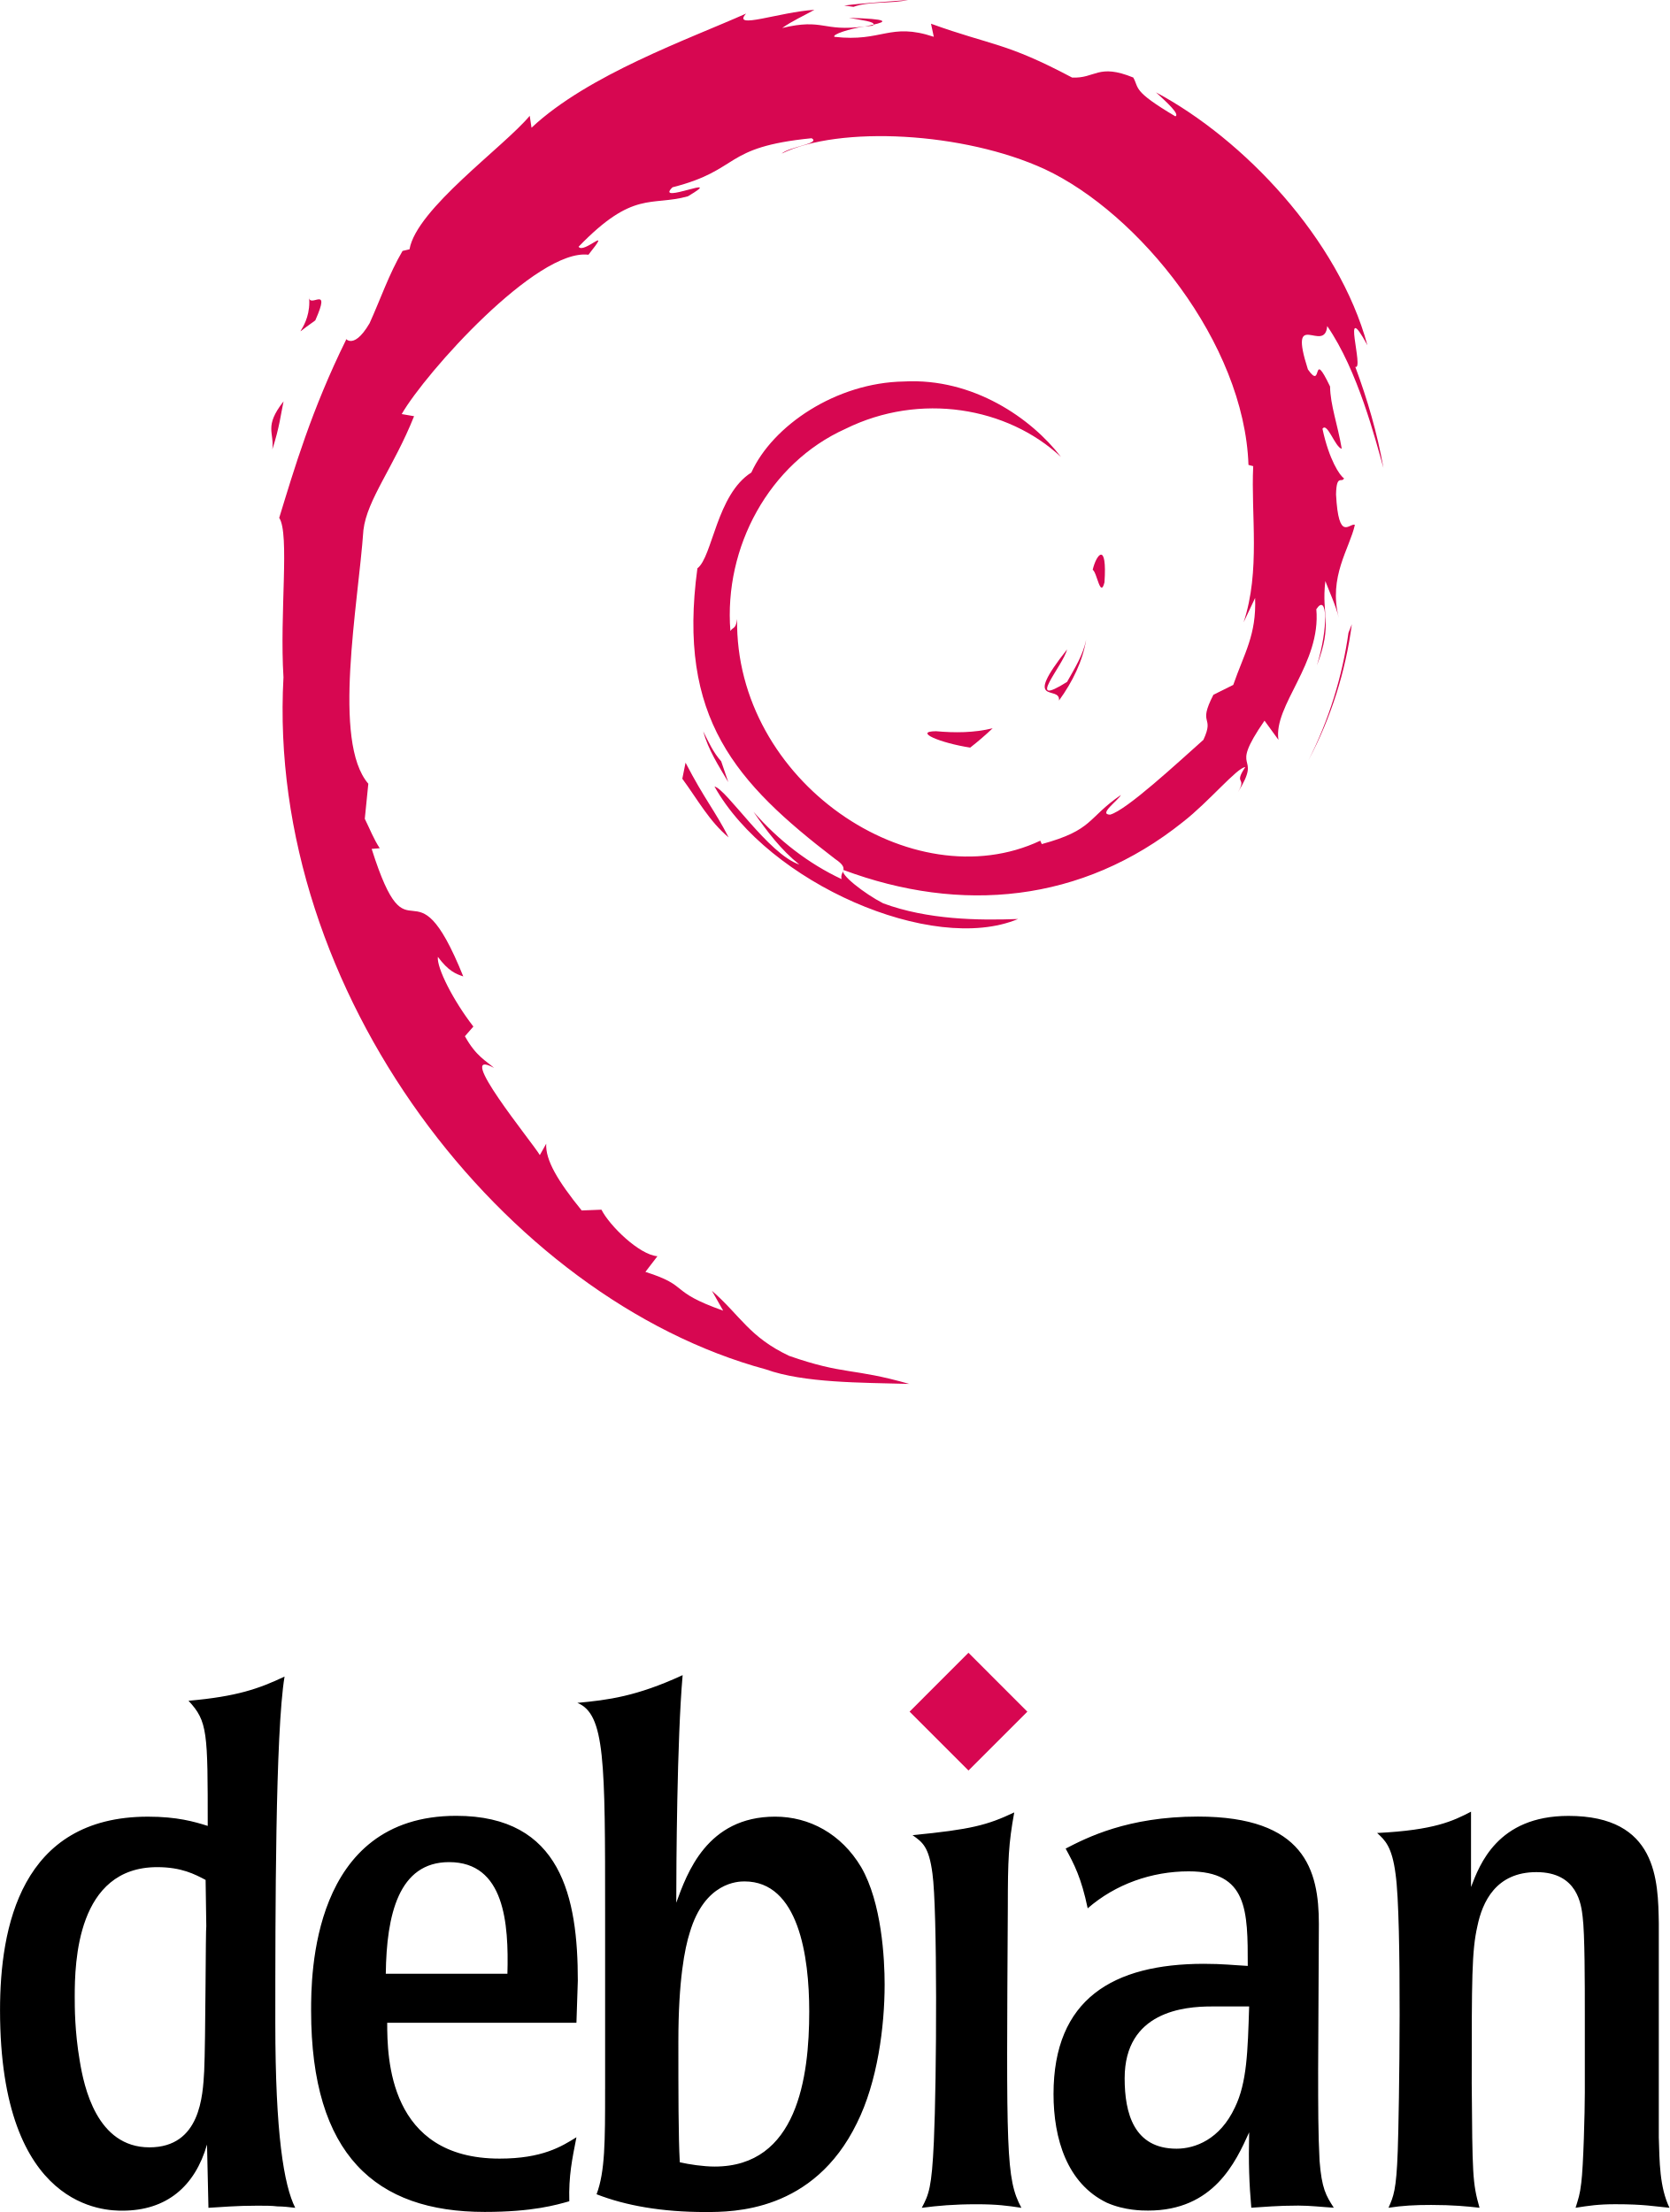
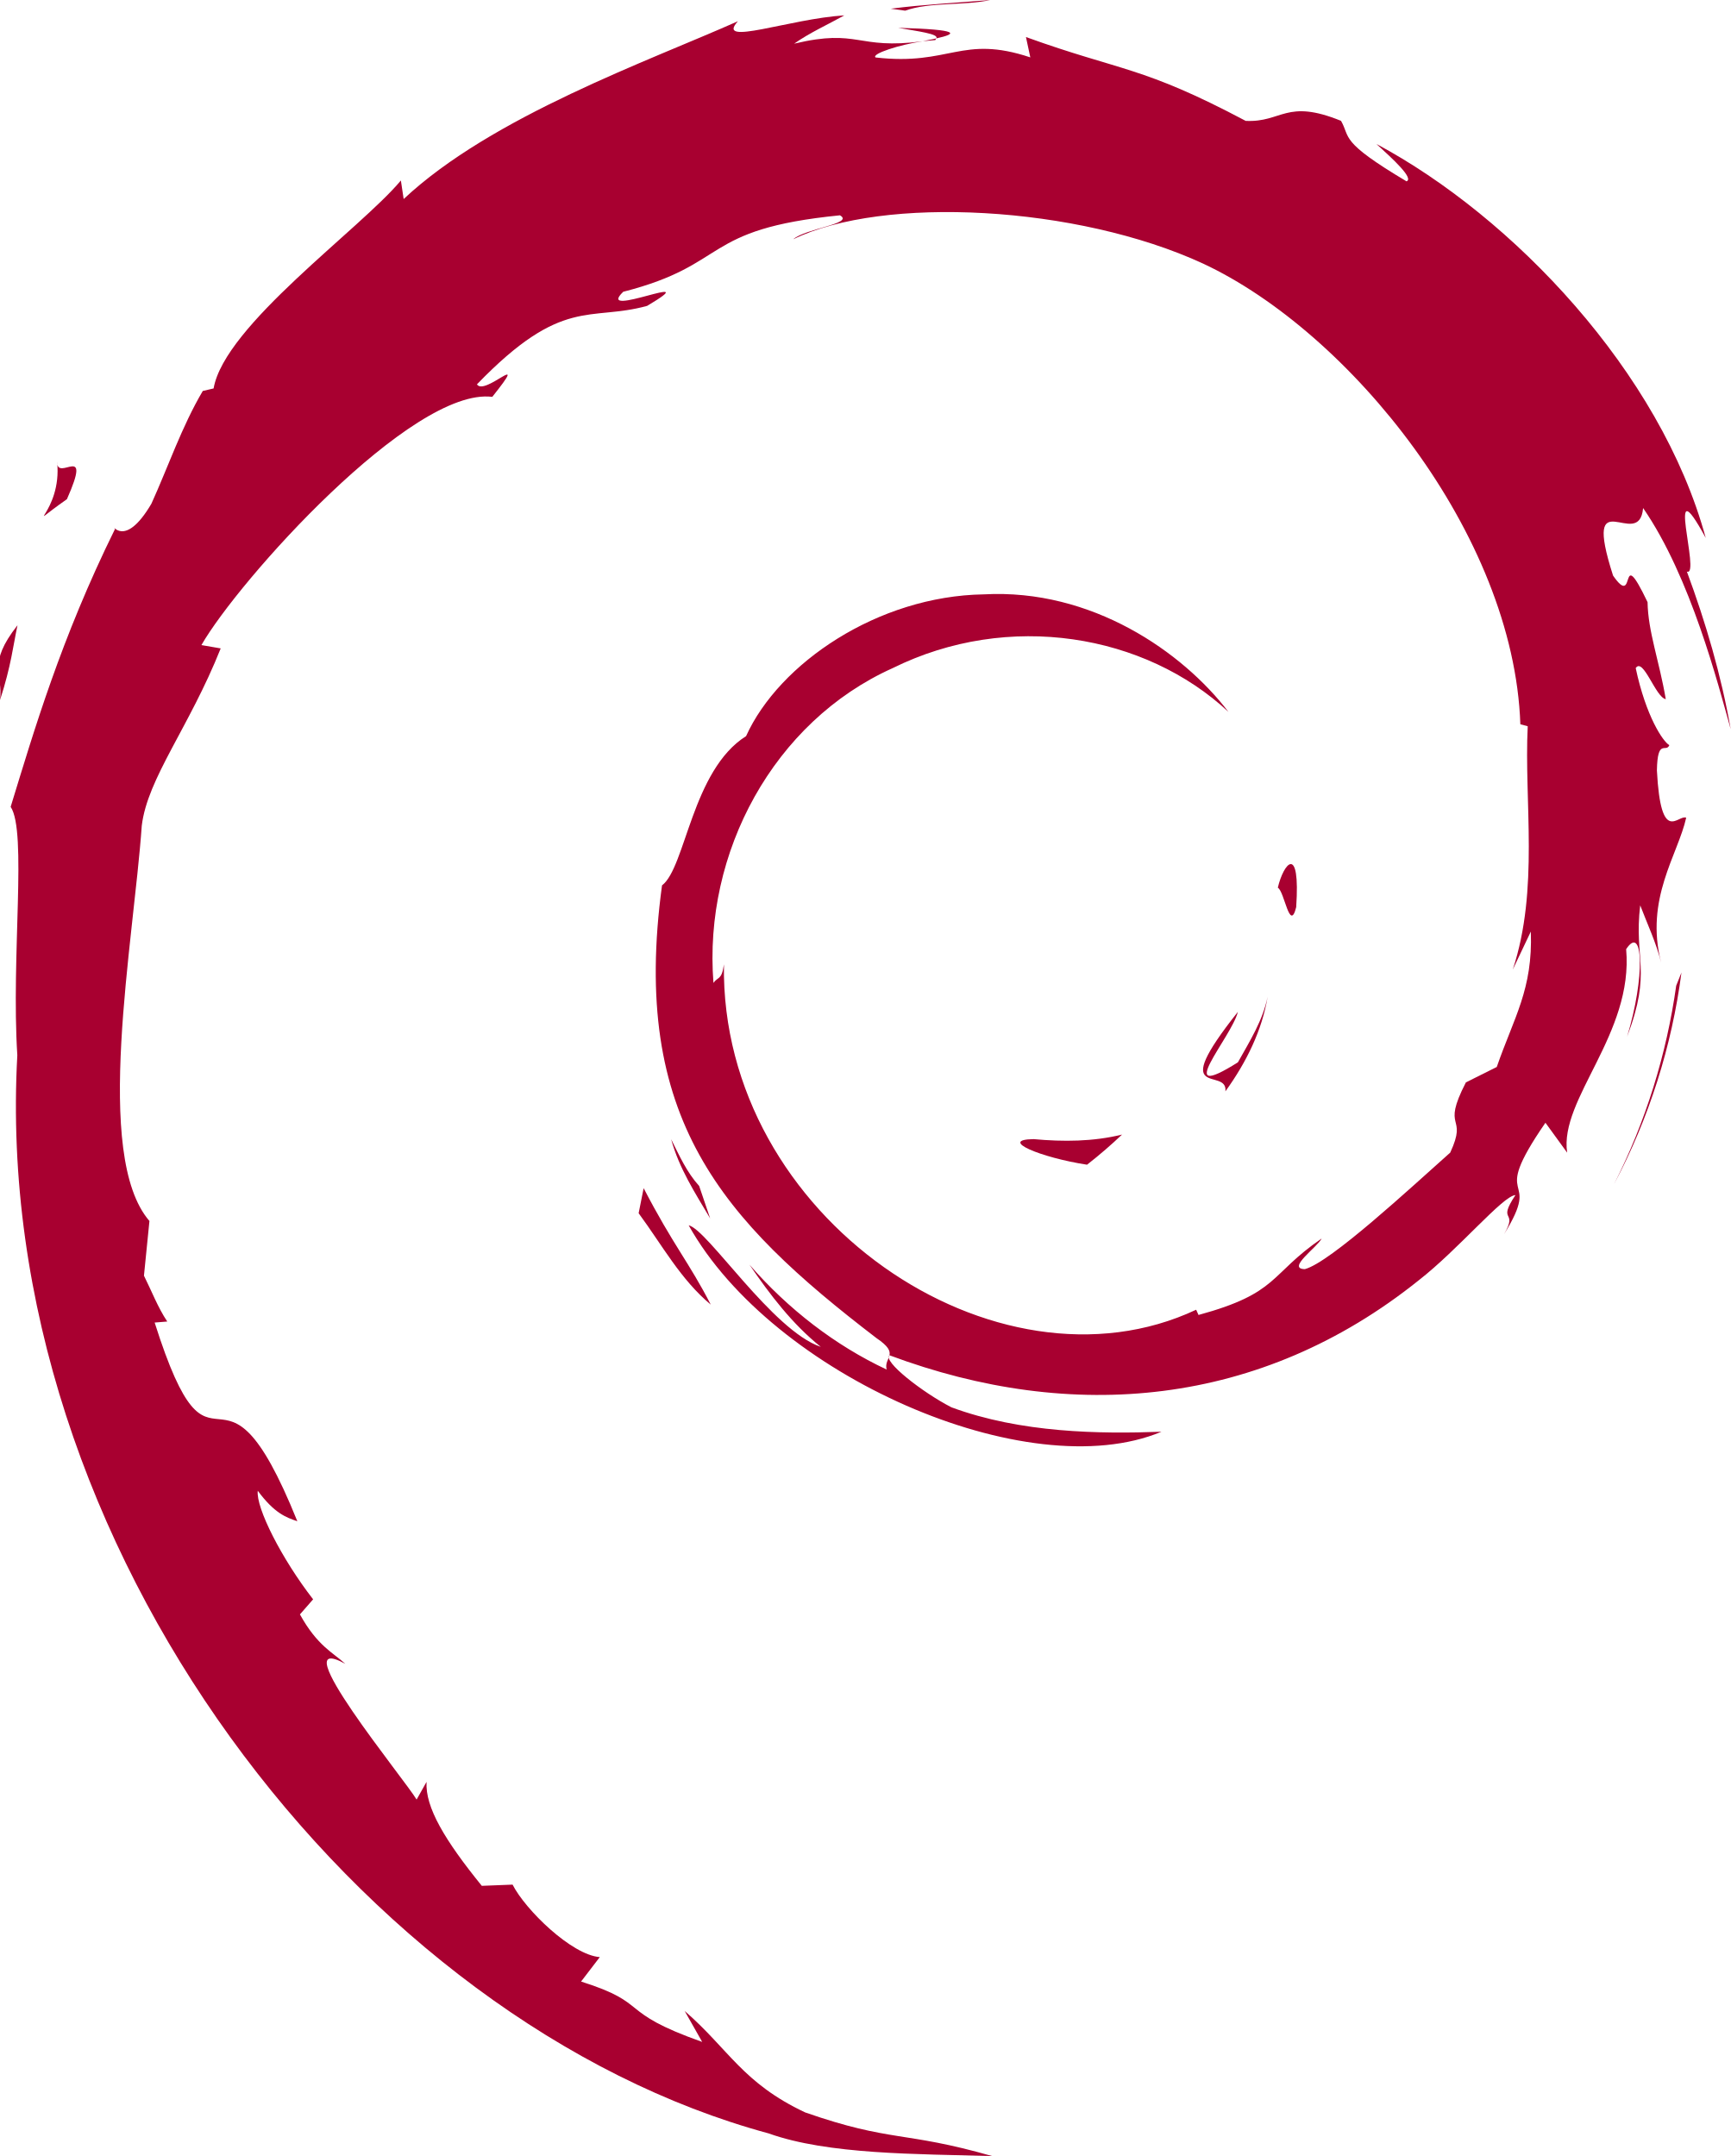
- <svg xmlns="http://www.w3.org/2000/svg" width="108.76" height="144.13" viewBox="0 0 108.758 144.133">
-   <path fill="#D70751" d="M60.969 47.645c-1.494.02.281.768 2.232 1.069.541-.422 1.027-.846 1.463-1.26-1.213.297-2.449.304-3.695.191m8.017-1.999c.893-1.229 1.541-2.573 1.77-3.963-.201.99-.736 1.845-1.244 2.749-2.793 1.759-.264-1.044-.002-2.111-3.002 3.783-.414 2.268-.524 3.325m2.963-7.704c.182-2.691-.529-1.839-.768-.814.278.146.499 1.898.768.814M55.301 1.163c.798.142 1.724.252 1.591.443.876-.193 1.073-.367-1.591-.443m1.592.443-.561.117.523-.048.038-.069" />
-   <path fill="#D70751" d="M81.762 38.962c.09 2.416-.705 3.59-1.424 5.666l-1.293.643c-1.057 2.054.105 1.304-.652 2.937-1.652 1.467-5.006 4.589-6.08 4.875-.785-.017.531-.926.703-1.281-2.209 1.516-1.773 2.276-5.152 3.199l-.098-.221c-8.33 3.92-19.902-3.847-19.75-14.443-.088.672-.253.504-.437.774-.43-5.451 2.518-10.926 7.49-13.165 4.863-2.406 10.564-1.42 14.045 1.829-1.912-2.506-5.721-5.163-10.232-4.917-4.421.072-8.558 2.881-9.938 5.932-2.264 1.425-2.528 5.496-3.514 6.242-1.329 9.76 2.497 13.975 8.97 18.936 1.016.686.286.791.422 1.313-2.15-1.006-4.118-2.526-5.738-4.387.86 1.257 1.787 2.479 2.986 3.439-2.029-.685-4.738-4.913-5.527-5.085 3.495 6.258 14.178 10.975 19.775 8.634-2.59.096-5.879.053-8.787-1.022-1.225-.629-2.884-1.93-2.587-2.173 7.636 2.851 15.522 2.158 22.128-3.137 1.682-1.31 3.518-3.537 4.049-3.567-.799 1.202.137.578-.477 1.639 1.672-2.701-.729-1.1 1.73-4.664l.908 1.25c-.34-2.244 2.785-4.966 2.467-8.512.717-1.084.799 1.168.039 3.662 1.055-2.767.279-3.212.549-5.496.291.768.678 1.583.875 2.394-.688-2.675.703-4.503 1.049-6.058-.342-.15-1.061 1.182-1.227-1.976.025-1.372.383-.719.52-1.057-.268-.155-.975-1.207-1.404-3.224.309-.475.832 1.229 1.256 1.298-.273-1.603-.742-2.826-.762-4.057-1.24-2.59-.439.346-1.443-1.112-1.32-4.114 1.094-.955 1.258-2.823 1.998 2.895 3.137 7.385 3.662 9.244-.4-2.267-1.045-4.464-1.834-6.589.609.257-.979-4.663.791-1.405C87.189 15.552 81 9.062 75.305 6.018c.695.637 1.574 1.437 1.26 1.563-2.834-1.685-2.336-1.818-2.742-2.53-2.305-.939-2.459.077-3.984.002-4.35-2.308-5.188-2.063-9.191-3.507l.182.852c-2.881-.96-3.357.362-6.47.002-.189-.147.998-.536 1.976-.677-2.786.368-2.656-.55-5.382.101.671-.471 1.383-.784 2.099-1.184-2.271.138-5.424 1.322-4.451.244-3.705 1.654-10.286 3.975-13.979 7.438l-.116-.776c-1.692 2.031-7.379 6.066-7.832 8.699l-.453.105c-.879 1.491-1.45 3.18-2.148 4.713-1.151 1.963-1.688.756-1.524 1.064-2.265 4.592-3.392 8.45-4.363 11.616.692 1.035.017 6.232.278 10.391-1.136 20.544 14.418 40.489 31.42 45.093 2.492.893 6.197.861 9.349.949-3.718-1.064-4.198-.563-7.822-1.826-2.613-1.232-3.185-2.637-5.037-4.244l.733 1.295c-3.63-1.285-2.111-1.59-5.065-2.525l.783-1.021c-1.177-.09-3.117-1.982-3.647-3.033l-1.288.051c-1.546-1.906-2.371-3.283-2.31-4.35l-.416.742c-.471-.809-5.691-7.158-2.983-5.68-.503-.458-1.172-.747-1.897-2.066l.551-.629c-1.301-1.677-2.398-3.826-2.314-4.542.695.938 1.177 1.114 1.655 1.275-3.291-8.164-3.476-.449-5.967-8.31l.526-.042c-.403-.611-.65-1.27-.974-1.919l.23-2.285c-2.368-2.736-.662-11.645-.319-16.53.235-1.986 1.977-4.101 3.3-7.418l-.806-.138c1.542-2.688 8.802-10.799 12.166-10.383 1.629-2.046-.324-.008-.643-.522 3.579-3.703 4.704-2.616 7.119-3.283 2.603-1.545-2.235.604-1.001-.589 4.503-1.149 3.19-2.614 9.063-3.197.62.352-1.437.544-1.953 1.001 3.75-1.836 11.869-1.417 17.145 1.018 6.117 2.861 12.994 11.314 13.266 19.267l.309.083c-.156 3.162.484 6.819-.627 10.177l.751-1.591" />
-   <path fill="#D70751" d="m44.658 49.695-.211 1.047c.983 1.335 1.763 2.781 3.016 3.821-.902-1.759-1.571-2.486-2.805-4.868m2.321-.09c-.52-.576-.826-1.268-1.172-1.956.33 1.211 1.006 2.252 1.633 3.312l-.461-1.356m41.084-8.93-.219.552c-.402 2.858-1.273 5.686-2.605 8.309 1.472-2.767 2.421-5.794 2.824-8.861M55.598.446C56.607.077 58.08.243 59.154 0c-1.398.117-2.789.187-4.162.362l.606.084M20.127 19.308c.233 2.154-1.62 2.991.41 1.569 1.09-2.454-.424-.677-.41-1.569m-2.388 9.974c.469-1.437.553-2.299.732-3.132-1.293 1.654-.596 2.007-.732 3.132" />
-   <path d="M13.437 125.51c-.045.047-.045 7.506-.138 9.453-.092 1.574-.232 4.957-3.568 4.957-3.429 0-4.263-3.939-4.541-5.652-.324-1.9-.324-3.477-.324-4.17 0-2.225.139-8.436 5.375-8.436 1.576 0 2.456.465 3.151.834l.045 3.02zM0 130.98c0 13.066 6.951 13.066 7.97 13.066 2.873 0 4.727-1.576 5.514-4.309l.093 4.123c.881-.047 1.761-.139 3.197-.139.51 0 .926 0 1.298.047.371 0 .741.045 1.158.092-.741-1.482-1.297-4.818-1.297-12.049 0-7.043 0-18.951.602-22.566-1.667.789-3.105 1.299-6.256 1.576 1.251 1.344 1.251 2.039 1.251 8.154-.879-.277-1.992-.602-3.892-.602-8.294 0-9.638 7.23-9.638 12.61m25.13-2.373c.047-3.846.835-7.275 4.124-7.275 3.615 0 3.891 3.984 3.799 7.275H25.13zm12.51.46c0-5.422-1.065-10.752-7.923-10.752-9.452 0-9.452 10.475-9.452 12.697 0 9.406 4.216 13.113 11.306 13.113 3.149 0 4.68-.461 5.514-.695-.046-1.668.185-2.734.465-4.17-.975.604-2.226 1.391-5.006 1.391-7.229 0-7.322-6.582-7.322-8.852H37.55l.09-2.74m15.075 2.008c0 4.309-.787 10.102-6.162 10.102-.742 0-1.668-.141-2.27-.279-.093-1.668-.093-4.541-.093-7.877 0-3.986.416-6.068.742-7.09.972-3.289 3.15-3.334 3.566-3.334 3.522 0 4.217 4.86 4.217 8.48zm-13.298 5.05c0 3.43 0 5.375-.556 6.857 1.9.742 4.262 1.158 7.09 1.158 1.807 0 7.043 0 9.869-5.791 1.344-2.688 1.807-6.303 1.807-9.037 0-1.668-.186-5.328-1.529-7.646-1.296-2.176-3.382-3.289-5.605-3.289-4.449 0-5.746 3.707-6.44 5.607 0-2.363.045-10.611.415-14.828-3.011 1.391-4.866 1.621-6.857 1.807 1.807.74 1.807 3.801 1.807 13.764v11.397m27.117 7.741c-.928-.139-1.578-.232-2.922-.232-1.48 0-2.502.094-3.566.232.463-.881.648-1.299.787-4.309.186-4.125.232-15.154-.092-17.471-.232-1.762-.648-2.039-1.297-2.502 3.799-.371 4.865-.648 6.625-1.482-.369 2.037-.418 3.059-.418 6.162-.091 15.98-.138 17.7.883 19.6m14.838-13.118c-.092 2.92-.139 4.959-.928 6.58-.973 2.086-2.594 2.688-3.799 2.688-2.783 0-3.383-2.316-3.383-4.586 0-4.355 3.893-4.682 5.652-4.682h2.458zm-12.744 5.7c0 2.92.881 5.838 3.477 7.09 1.158.51 2.316.51 2.688.51 4.264 0 5.699-3.152 6.58-5.098-.047 2.039 0 3.289.139 4.912.834-.047 1.668-.139 3.059-.139.787 0 1.529.092 2.316.139-.51-.787-.787-1.252-.928-3.059-.092-1.76-.092-3.521-.092-5.977l.047-9.453c0-3.523-.928-6.998-7.879-6.998-4.586 0-7.273 1.391-8.617 2.086.557 1.02 1.02 1.898 1.436 3.893 1.809-1.576 4.172-2.41 6.58-2.41 3.848 0 3.848 2.549 3.848 6.162-.881-.045-1.623-.137-2.875-.137-5.887.01-9.779 2.28-9.779 8.49m39.431 2.819c.047 1.576.047 3.244.695 4.588-1.021-.092-1.623-.232-3.521-.232-1.113 0-1.715.094-2.596.232.184-.602.279-.834.371-1.623.139-1.064.232-4.633.232-5.885v-5.004c0-2.178 0-5.33-.141-6.441-.092-.787-.322-2.918-3.012-2.918-2.641 0-3.521 1.945-3.846 3.521-.369 1.621-.369 3.383-.369 10.24.045 5.932.045 6.486.508 8.109-.787-.092-1.76-.184-3.15-.184-1.113 0-1.854.045-2.779.184.324-.742.51-1.113.602-3.707.094-2.549.279-15.061-.141-18.025-.23-1.809-.695-2.225-1.203-2.688 3.754-.186 4.957-.789 6.117-1.389v4.91c.555-1.438 1.713-4.635 6.348-4.635 5.793 0 5.838 4.217 5.885 6.996v13.928" />
-   <path fill="#D70751" d="m66.926 111.53-3.838 3.836-3.836-3.836 3.836-3.836 3.838 3.84" />
+ <svg xmlns="http://www.w3.org/2000/svg" width="87.041" height="108.445" viewBox="0 0 87.041 108.445" overflow="visible" enable-background="new 0 0 87.041 108.445" xml:space="preserve">
+   <g id="Layer_1">
+     <g>
+       <path fill="#A80030" d="M51.986,57.297c-1.797,0.025,0.34,0.926,2.686,1.287     c0.648-0.506,1.236-1.018,1.76-1.516C54.971,57.426,53.484,57.434,51.986,57.297" />
+       <path fill="#A80030" d="M61.631,54.893c1.07-1.477,1.85-3.094,2.125-4.766c-0.24,1.192-0.887,2.221-1.496,3.307     c-3.359,2.115-0.316-1.256-0.002-2.537C58.646,55.443,61.762,53.623,61.631,54.893" />
+       <path fill="#A80030" d="M65.191,45.629c0.217-3.236-0.637-2.213-0.924-0.978     C64.602,44.825,64.867,46.932,65.191,45.629" />
+       <path fill="#A80030" d="M45.172,1.399c0.959,0.172,2.072,0.304,1.916,0.533     C48.137,1.702,48.375,1.49,45.172,1.399" />
+       <path fill="#A80030" d="M47.088,1.932l-0.678,0.14l0.631-0.056L47.088,1.932" />
+       <path fill="#A80030" d="M76.992,46.856c0.107,2.906-0.85,4.316-1.713,6.812l-1.553,0.776     c-1.271,2.468,0.123,1.567-0.787,3.53c-1.984,1.764-6.021,5.52-7.313,5.863c-0.943-0.021,0.639-1.113,0.846-1.541     c-2.656,1.824-2.131,2.738-6.193,3.846l-0.119-0.264c-10.018,4.713-23.934-4.627-23.751-17.371     c-0.107,0.809-0.304,0.607-0.526,0.934c-0.517-6.557,3.028-13.143,9.007-15.832c5.848-2.895,12.704-1.707,16.893,2.197     c-2.301-3.014-6.881-6.209-12.309-5.91c-5.317,0.084-10.291,3.463-11.951,7.131c-2.724,1.715-3.04,6.611-4.227,7.507     C31.699,56.271,36.3,61.342,44.083,67.307c1.225,0.826,0.345,0.951,0.511,1.58c-2.586-1.211-4.954-3.039-6.901-5.277     c1.033,1.512,2.148,2.982,3.589,4.137c-2.438-0.826-5.695-5.908-6.646-6.115c4.203,7.525,17.052,13.197,23.78,10.383     c-3.113,0.115-7.068,0.064-10.566-1.229c-1.469-0.756-3.467-2.322-3.11-2.615c9.182,3.43,18.667,2.598,26.612-3.771     c2.021-1.574,4.229-4.252,4.867-4.289c-0.961,1.445,0.164,0.695-0.574,1.971c2.014-3.248-0.875-1.322,2.082-5.609l1.092,1.504     c-0.406-2.696,3.348-5.97,2.967-10.234c0.861-1.304,0.961,1.403,0.047,4.403c1.268-3.328,0.334-3.863,0.66-6.609     c0.352,0.923,0.814,1.904,1.051,2.878c-0.826-3.216,0.848-5.416,1.262-7.285c-0.408-0.181-1.275,1.422-1.473-2.377     c0.029-1.65,0.459-0.865,0.625-1.271c-0.324-0.186-1.174-1.451-1.691-3.877c0.375-0.57,1.002,1.478,1.512,1.562     c-0.328-1.929-0.893-3.4-0.916-4.88c-1.49-3.114-0.527,0.415-1.736-1.337c-1.586-4.947,1.316-1.148,1.512-3.396     c2.404,3.483,3.775,8.881,4.404,11.117c-0.48-2.726-1.256-5.367-2.203-7.922c0.73,0.307-1.176-5.609,0.949-1.691     c-2.27-8.352-9.715-16.156-16.564-19.818c0.838,0.767,1.896,1.73,1.516,1.881c-3.406-2.028-2.807-2.186-3.295-3.043     c-2.775-1.129-2.957,0.091-4.795,0.002c-5.23-2.774-6.238-2.479-11.051-4.217l0.219,1.023c-3.465-1.154-4.037,0.438-7.782,0.004     c-0.228-0.178,1.2-0.644,2.375-0.815c-3.35,0.442-3.193-0.66-6.471,0.122c0.808-0.567,1.662-0.942,2.524-1.424     c-2.732,0.166-6.522,1.59-5.352,0.295c-4.456,1.988-12.37,4.779-16.811,8.943l-0.14-0.933c-2.035,2.443-8.874,7.296-9.419,10.46     l-0.544,0.127c-1.059,1.793-1.744,3.825-2.584,5.67c-1.385,2.36-2.03,0.908-1.833,1.278c-2.724,5.523-4.077,10.164-5.246,13.97     c0.833,1.245,0.02,7.495,0.335,12.497c-1.368,24.704,17.338,48.69,37.785,54.228c2.997,1.072,7.454,1.031,11.245,1.141     c-4.473-1.279-5.051-0.678-9.408-2.197c-3.143-1.48-3.832-3.17-6.058-5.102l0.881,1.557c-4.366-1.545-2.539-1.912-6.091-3.037     l0.941-1.229c-1.415-0.107-3.748-2.385-4.386-3.646l-1.548,0.061c-1.86-2.295-2.851-3.949-2.779-5.23l-0.5,0.891     c-0.567-0.973-6.843-8.607-3.587-6.83c-0.605-0.553-1.409-0.9-2.281-2.484l0.663-0.758c-1.567-2.016-2.884-4.6-2.784-5.461     c0.836,1.129,1.416,1.34,1.99,1.533c-3.957-9.818-4.179-0.541-7.176-9.994l0.634-0.051c-0.486-0.732-0.781-1.527-1.172-2.307     l0.276-2.75C4.667,58.121,6.719,47.409,7.13,41.534c0.285-2.389,2.378-4.932,3.97-8.92l-0.97-0.167     c1.854-3.234,10.586-12.988,14.63-12.486c1.959-2.461-0.389-0.009-0.772-0.629c4.303-4.453,5.656-3.146,8.56-3.947     c3.132-1.859-2.688,0.725-1.203-0.709c5.414-1.383,3.837-3.144,10.9-3.846c0.745,0.424-1.729,0.655-2.35,1.205     c4.511-2.207,14.275-1.705,20.617,1.225c7.359,3.439,15.627,13.605,15.953,23.17l0.371,0.1     c-0.188,3.802,0.582,8.199-0.752,12.238L76.992,46.856" />
+       <path fill="#A80030" d="M32.372,59.764l-0.252,1.26c1.181,1.604,2.118,3.342,3.626,4.596     C34.661,63.502,33.855,62.627,32.372,59.764" />
+       <path fill="#A80030" d="M35.164,59.654c-0.625-0.691-0.995-1.523-1.409-2.352     c0.396,1.457,1.207,2.709,1.962,3.982L35.164,59.654" />
+       <path fill="#A80030" d="M84.568,48.916l-0.264,0.662c-0.484,3.438-1.529,6.84-3.131,9.994     C82.943,56.244,84.088,52.604,84.568,48.916" />
+       <path fill="#A80030" d="M45.527,0.537C46.742,0.092,48.514,0.293,49.803,0c-1.68,0.141-3.352,0.225-5.003,0.438     L45.527,0.537" />
+       <path fill="#A80030" d="M2.872,23.219c0.28,2.592-1.95,3.598,0.494,1.889     C4.676,22.157,2.854,24.293,2.872,23.219" />
+       <path fill="#A80030" d="M0,35.215c0.563-1.728,0.665-2.766,0.88-3.766C-0.676,33.438,0.164,33.862,0,35.215" />
+     </g>
+   </g>
</svg>
